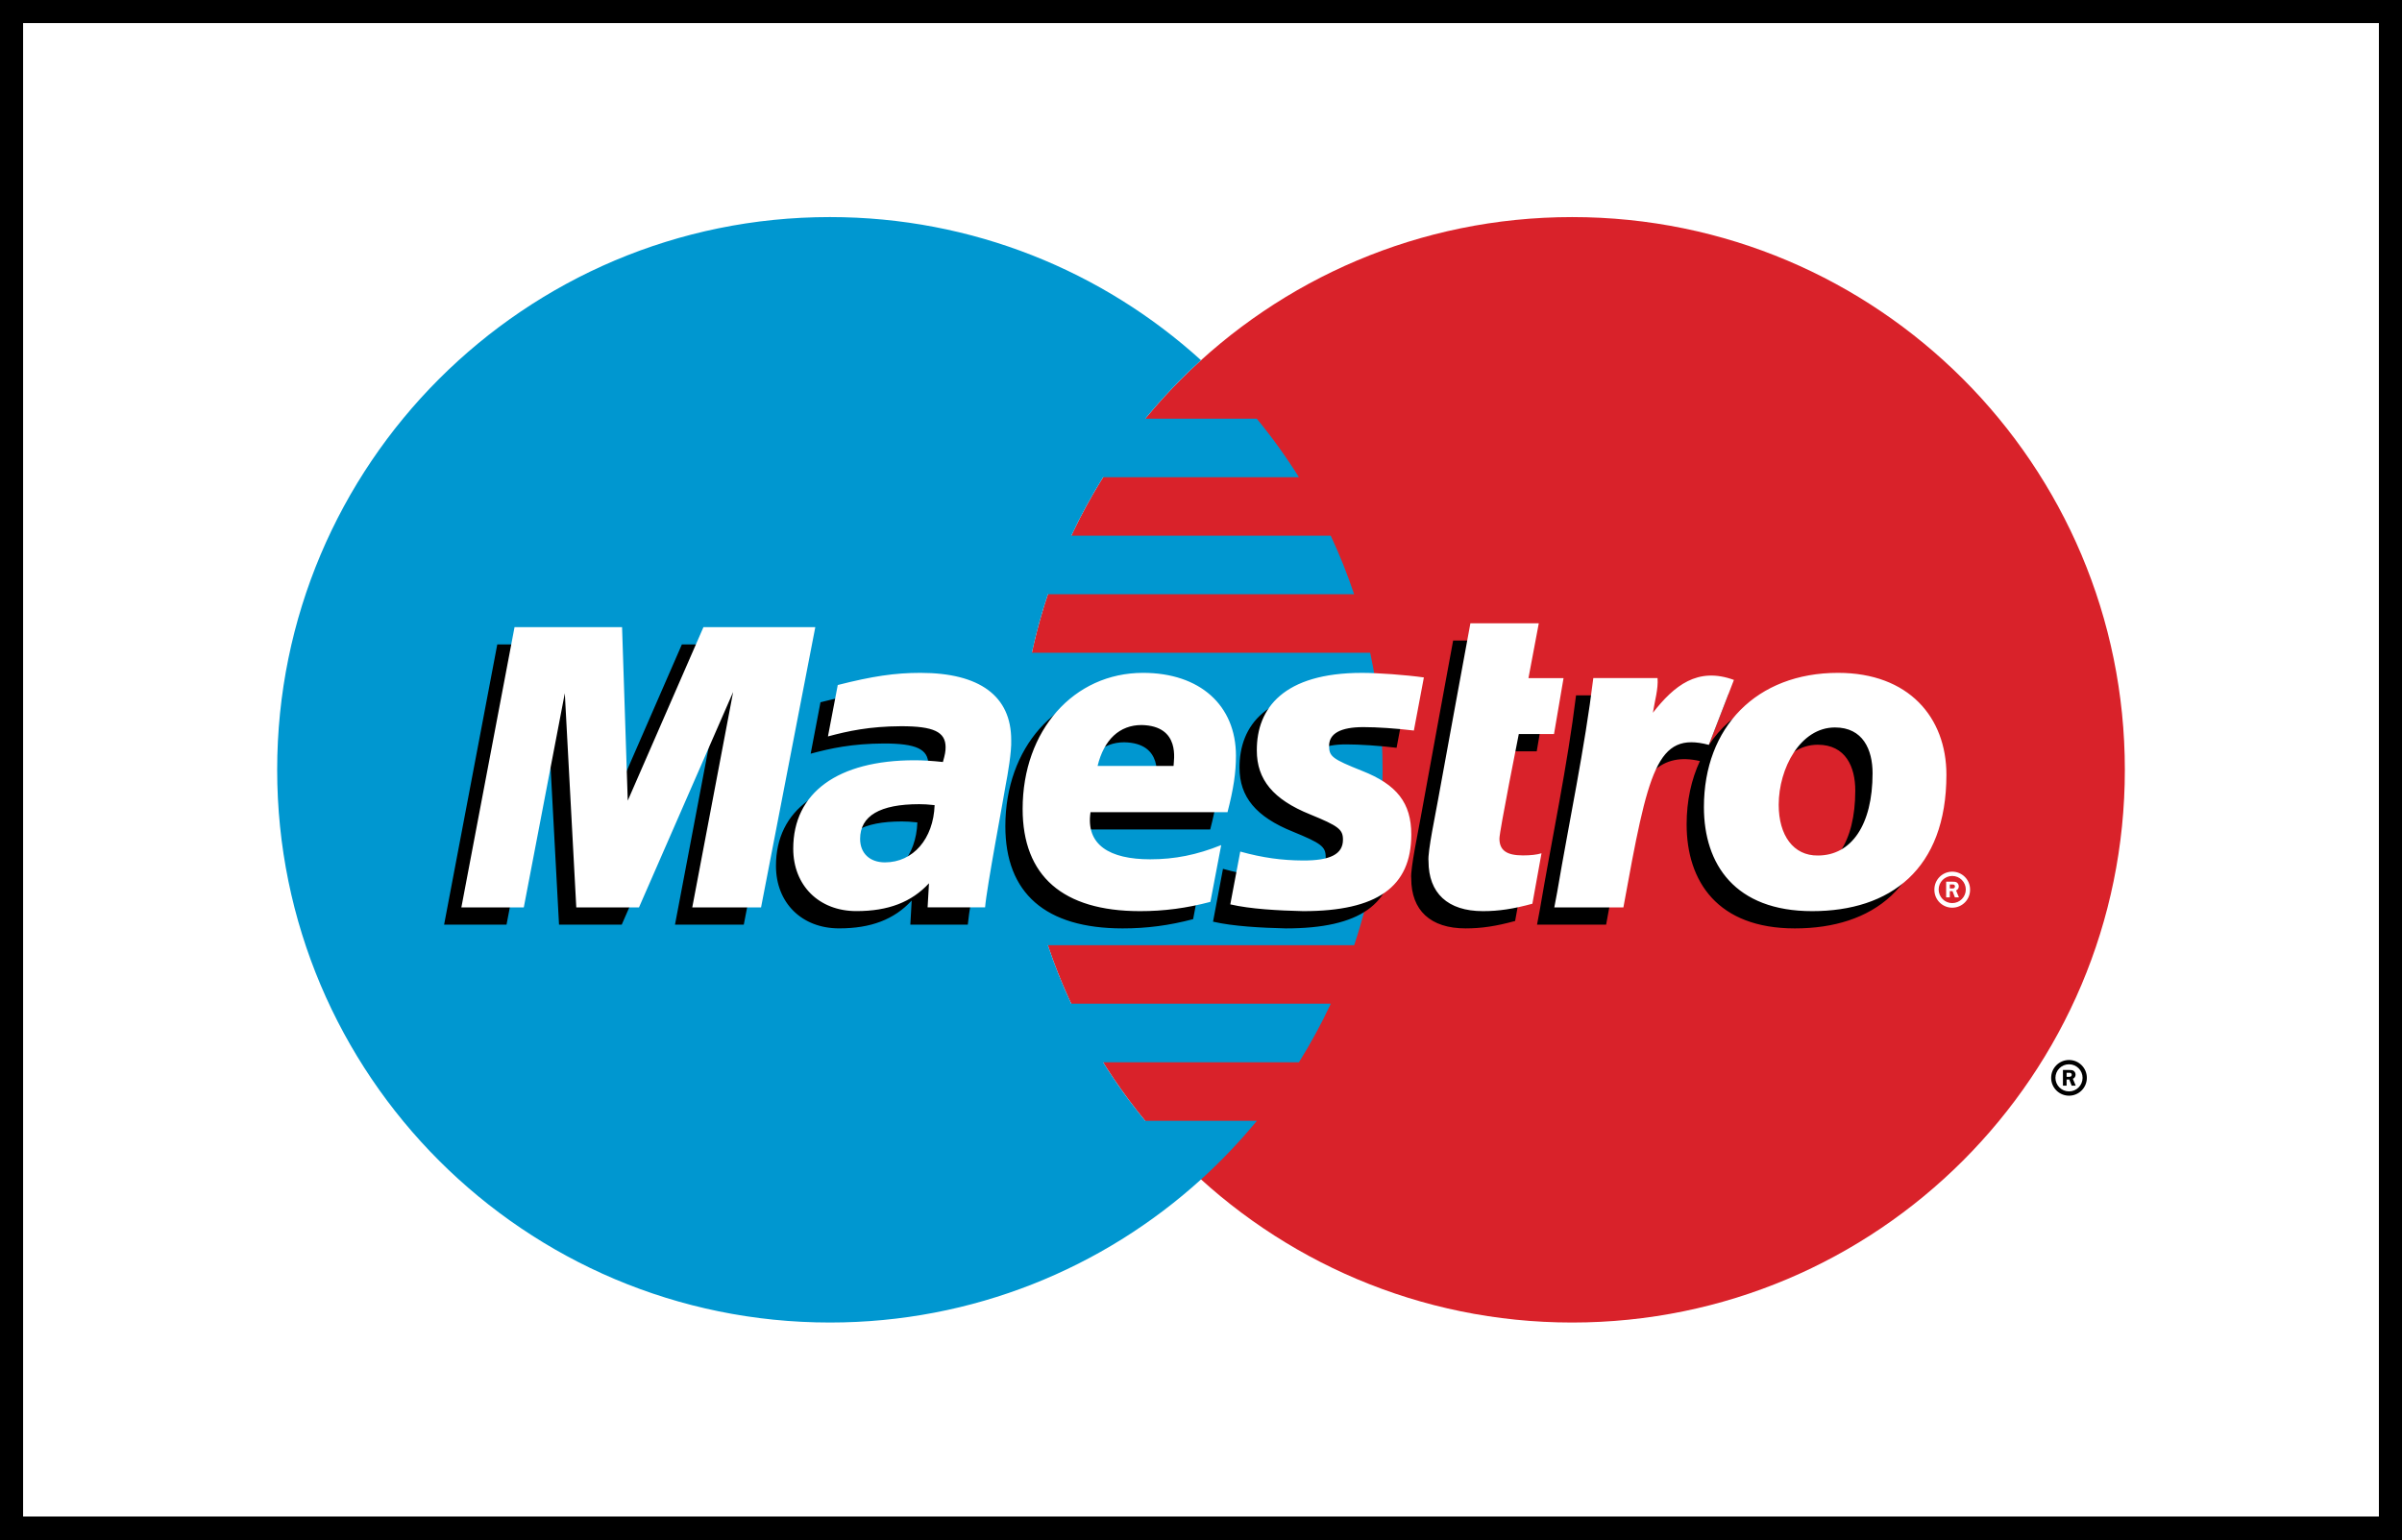
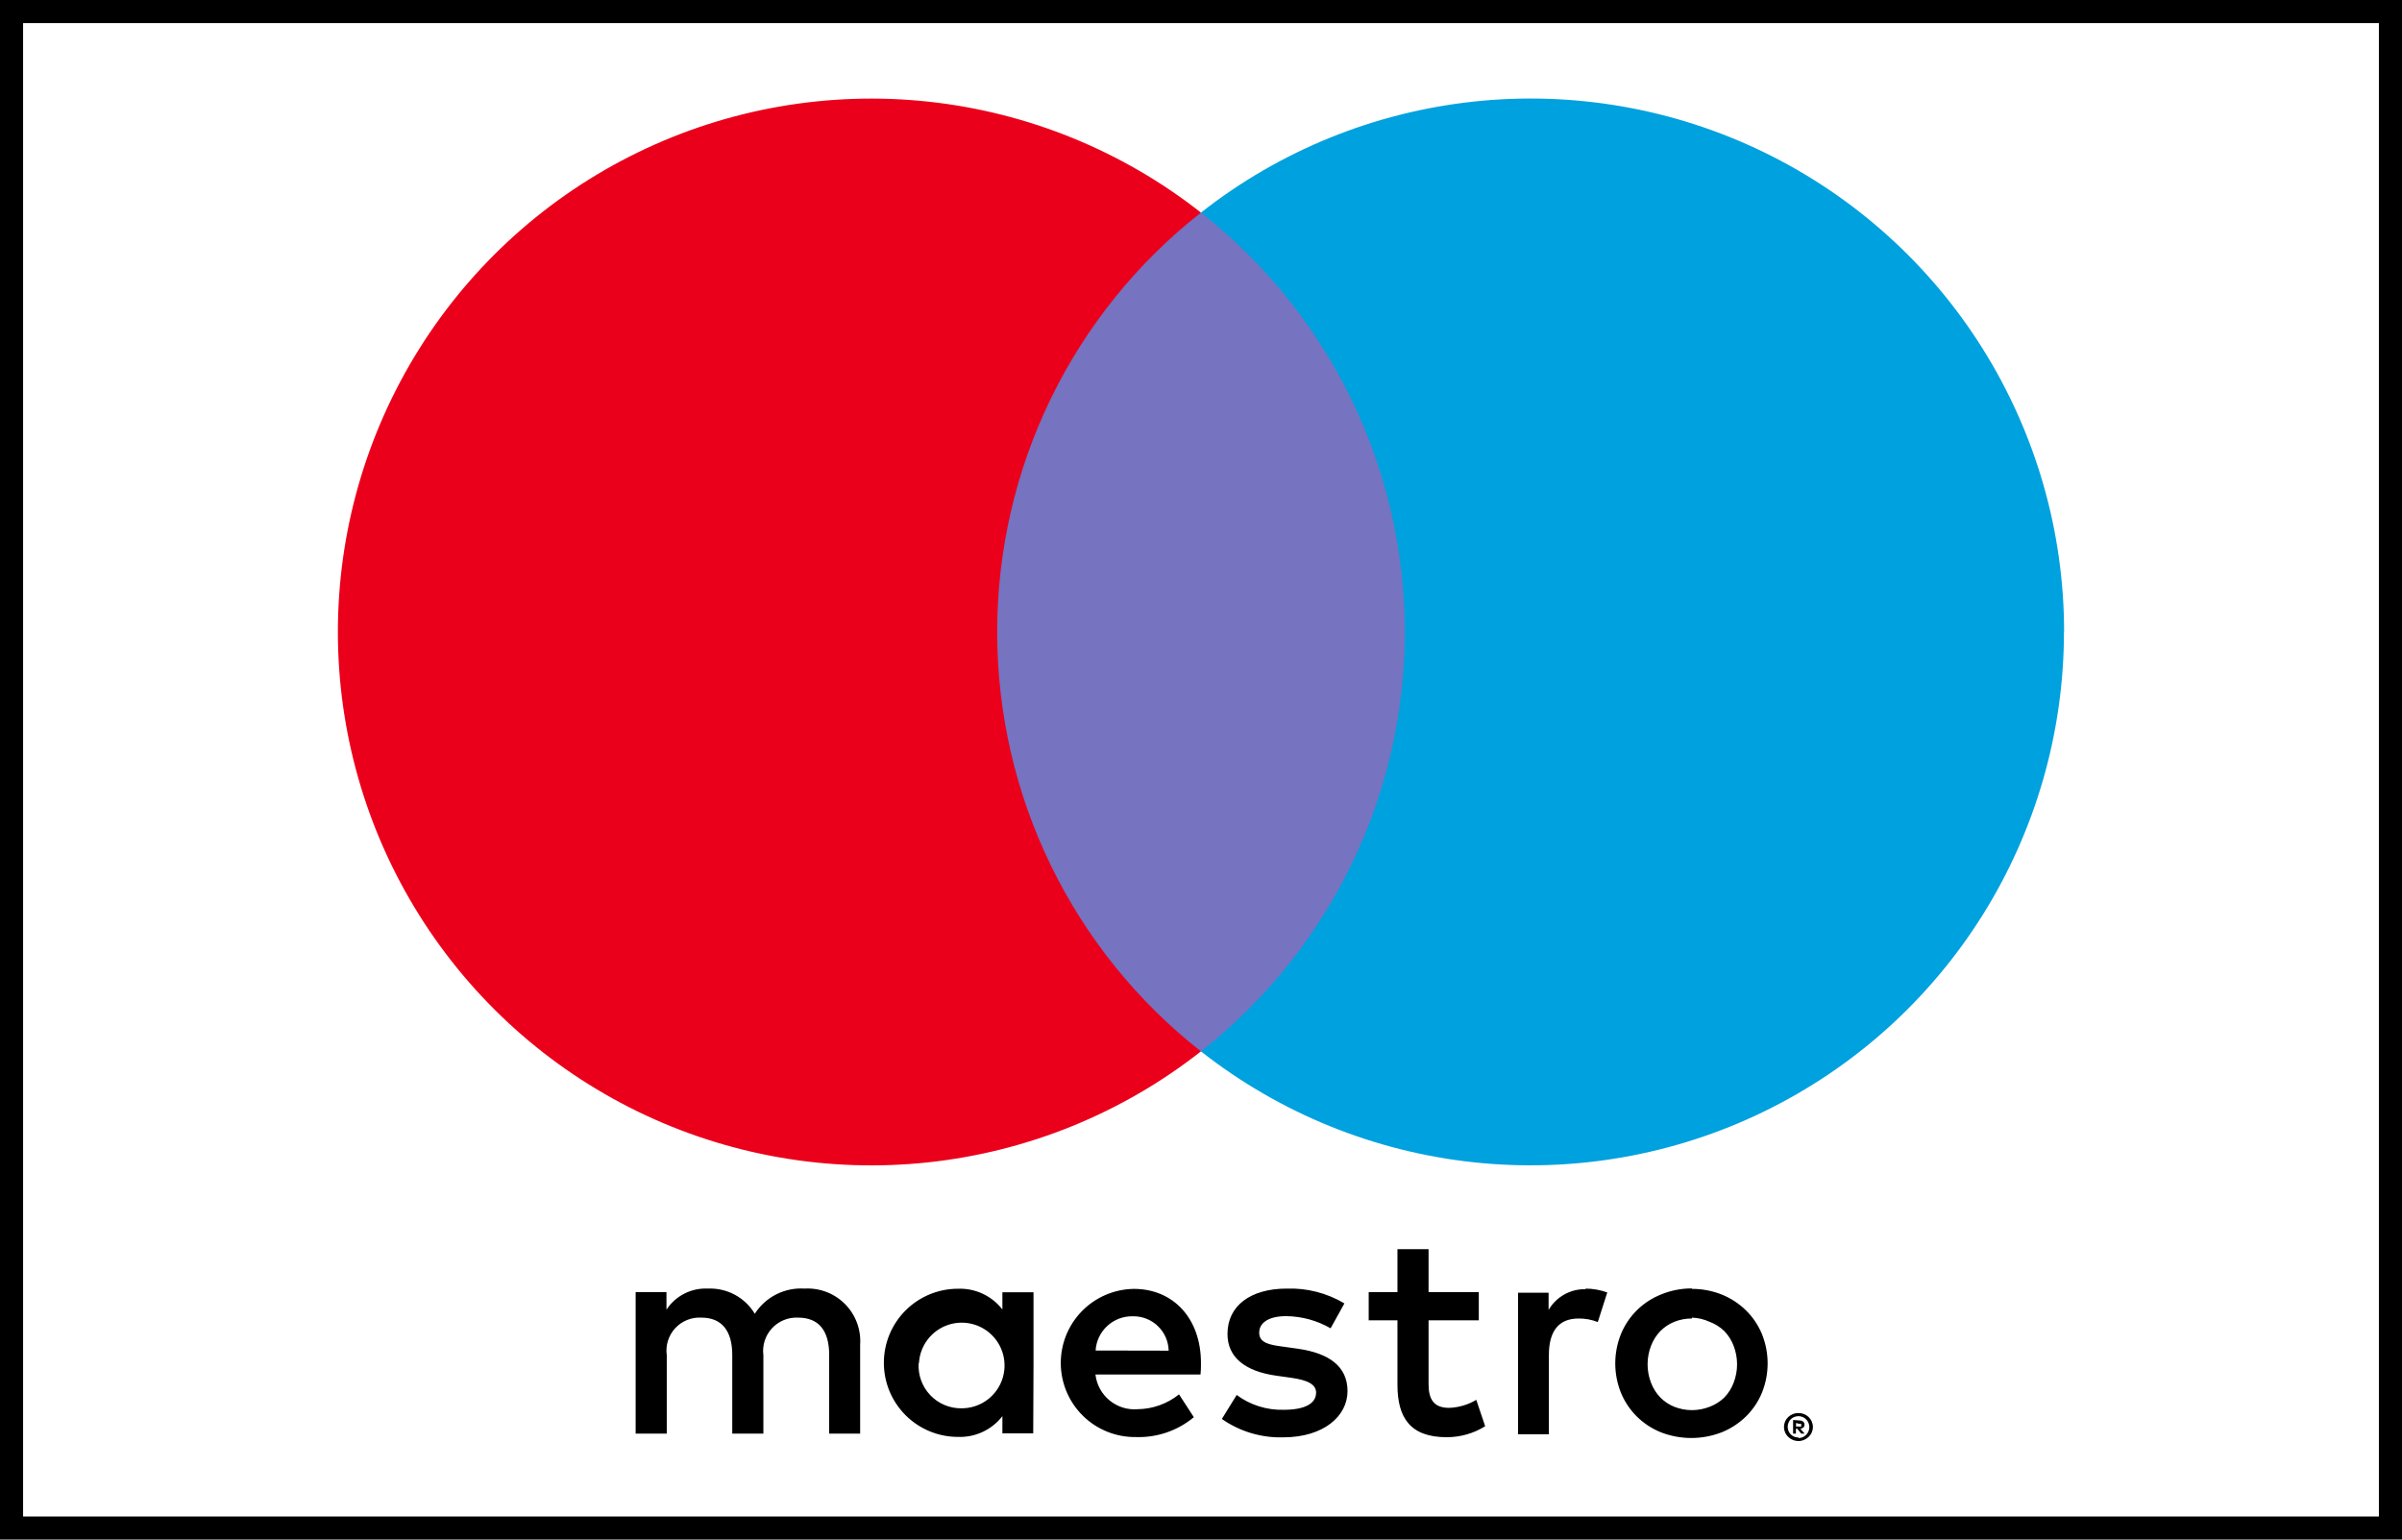
- <svg xmlns="http://www.w3.org/2000/svg" width="780" height="500" enable-background="new 0 0 780 500" version="1.1" viewBox="0 0 780 500" xml:space="preserve">
-   <rect width="780" height="500" fill="#FFF" stroke-width="15px" stroke="#000" />
-   <path d="m690 250.01c0 99.133-80.351 179.5-179.48 179.5-99.12 0-179.48-80.361-179.48-179.5 0-99.142 80.358-179.51 179.48-179.51 99.133 0 179.48 80.367 179.48 179.51" fill="#D9222A" />
-   <path d="m371.87 363.99c-4.97-6.029-9.538-12.38-13.675-19.01h63.611c3.829-6.122 7.282-12.472 10.343-19.013h-84.292c-2.894-6.183-5.43-12.526-7.597-19h99.477c5.986-17.903 9.229-37.05 9.229-56.962 0-13.046-1.392-25.763-4.028-38.013h-109.86c1.385-6.427 3.123-12.773 5.209-19.008h99.44c-2.171-6.472-4.706-12.817-7.592-19.004h-84.254c3.063-6.537 6.516-12.884 10.337-19.009h63.571c-4.144-6.618-8.71-12.962-13.671-18.991h-36.224c5.569-6.763 11.623-13.113 18.112-19-31.854-28.884-74.138-46.483-120.52-46.483-99.126 1e-3 -179.48 80.368-179.48 179.51 0 99.133 80.358 179.5 179.49 179.5 46.388 0 88.667-17.596 120.52-46.475 6.499-5.896 12.56-12.26 18.133-19.037h-36.267" fill="#0097D0" />
-   <path d="m666.07 350.04c0-3.2 2.596-5.796 5.801-5.796 3.199 2e-3 5.792 2.596 5.791 5.796 0 3.204-2.592 5.8-5.791 5.8-3.203 1e-3 -5.801-2.596-5.801-5.8v0zm5.801 4.408c2.43 1e-3 4.401-1.968 4.403-4.397v-0.011c0-2.427-1.967-4.396-4.395-4.396h-9e-3c-2.43-6e-3 -4.404 1.961-4.409 4.391v5e-3c-1e-3 2.434 1.971 4.407 4.404 4.408h6e-3zm-0.788-1.862h-1.184v-5.092h2.149c0.446 0 0.904 4e-3 1.3 0.258 0.417 0.283 0.646 0.775 0.646 1.271 0 0.582-0.338 1.111-0.88 1.315l0.934 2.246h-1.315l-0.775-2.009h-0.875v2.011zm0-2.879h0.658c0.246 0 0.505 0.016 0.726-0.102 0.191-0.136 0.304-0.357 0.301-0.592-0.01-0.207-0.116-0.397-0.288-0.513-0.212-0.125-0.541-0.101-0.763-0.101h-0.634v1.308zm-283.64-51.205c-7.671 2.033-15.088 3.025-22.93 3.01-25.017-0.024-38.046-11.418-38.046-33.201 0-25.458 16.587-44.183 39.101-44.183 18.417 0 30.175 10.5 30.175 26.946 0 5.458-0.796 10.771-2.745 18.296h-44.488c-1.583 10.633 6.188 15.306 19.413 15.306 7.925 0 15.092-1.427 23.024-4.613l-3.504 18.439zm-11.963-44.151c0-1.607 2.476-13.033-10.399-13.283-7.108 0-12.208 4.725-14.271 13.283h24.67zm27.034-4.99c0 9.404 5.296 15.9 17.329 20.736 9.199 3.771 10.649 4.859 10.649 8.222 0 4.663-4.066 6.805-13.092 6.745-6.778-0.049-12.962-0.87-20.263-2.896l-3.229 17.154c6.487 1.504 15.588 2 23.649 2.188 24.024 0 35.116-7.867 35.116-24.867 0-10.217-4.625-16.233-16.033-20.713-9.537-3.809-10.657-4.638-10.657-8.083 0-4.05 3.778-6.1 11.148-6.1 4.463 0 10.579 0.413 16.38 1.108l3.259-17.242c-5.912-0.825-14.884-1.483-20.075-1.483-25.448 1e-3 -34.256 11.46-34.181 25.231m-88.242 50.92h-18.662l0.445-7.82c-5.691 6.17-13.271 9.041-23.558 9.041-12.175 0-20.517-8.324-20.517-20.295 0-18.195 14.5-28.691 39.429-28.691 2.563 0 5.821 0.191 9.167 0.562 0.691-2.434 0.879-3.479 0.879-4.808 0-4.979-3.921-6.813-14.412-6.813-10.342 0.042-17.321 1.571-23.796 3.313l3.188-16.7c11.195-2.846 18.529-3.941 26.825-3.941 19.304 0 29.499 7.566 29.499 21.796 0.167 3.795-1.158 11.413-1.82 14.746-0.759 4.852-6.109 32.973-6.667 39.61zm-16.379-33.191c-2.366-0.242-3.396-0.312-5.013-0.312-12.729 0-19.183 3.787-19.183 11.267 0 4.692 3.149 7.634 8.058 7.634 9.147-1e-3 15.75-7.652 16.138-18.589zm194.11 32.011c-6.125 1.68-10.896 2.408-16.059 2.408-11.435 0-17.676-5.842-17.676-16.25-0.357-2.857 2.435-16.059 3.066-19.736 0.634-3.691 10.538-57.492 10.538-57.492h22.212l-3.362 17.8h11.393l-3.097 18.171h-11.44s-6.279 31.529-6.279 33.934c0 3.824 2.316 5.487 7.633 5.487 2.546 0 4.51-0.237 6.029-0.692l-2.958 16.37m99.246-74.974c-16.279 0-29 6.7-36.388 17.892l6.412-16.596c-11.816-4.337-19.435 1.85-26.325 10.65 0 0-1.154 1.462-2.3 2.8v-13.05h-20.858c-2.825 23.029-7.82 46.379-11.729 69.446l-0.941 5.021h22.438c2.125-11.708 3.875-21.213 5.617-28.788 4.768-20.787 12.787-27.141 24.829-24.333-2.779 5.979-4.305 12.892-4.305 20.554 0 18.58 10.092 33.789 35.149 33.789 25.287 0 43.597-13.51 43.597-44.31 0-18.579-12.201-33.075-35.196-33.075zm-6.529 59.316c-7.926 0.125-12.729-6.524-12.729-16.471 0-11.791 7.013-25.112 18.274-25.112 9.087 0 12.199 7.204 12.199 14.879 1e-3 16.78-6.874 26.704-17.744 26.704zm-343.19 16.847h-22.342l13.279-69.954-30.571 69.954h-20.366l-3.726-69.55-13.32 69.55h-20.271l17.267-90.996h34.913l2.912 50.726 22.117-50.726h37.721l-17.613 90.996" />
-   <path d="m628.15 288.88c2e-3 -3.199 2.596-5.793 5.796-5.795 3.204 0 5.796 2.6 5.796 5.795 0.06 3.201-2.487 5.845-5.688 5.904-3.201 0.061-5.845-2.486-5.904-5.688-2e-3 -0.072-2e-3 -0.144 0-0.216zm5.796 4.413c2.435-3e-3 4.408-1.978 4.408-4.413 0-2.433-1.976-4.402-4.408-4.402-2.434 0-4.408 1.971-4.408 4.402 0 2.435 1.973 4.41 4.408 4.413zm-0.784-1.866h-1.188v-5.084h2.15c0.449 0 0.908 0 1.304 0.25 0.408 0.279 0.646 0.769 0.646 1.271 0 0.578-0.337 1.115-0.883 1.316l0.934 2.246h-1.316l-0.771-2.01h-0.875v2.011h-1e-3zm0-2.888h0.658c0.242 0 0.504 0.017 0.725-0.097 0.19-0.135 0.301-0.354 0.296-0.588-5e-3 -0.206-0.11-0.397-0.283-0.512-0.212-0.13-0.541-0.097-0.763-0.097h-0.633v1.294zm-240.11 4.354c-7.667 2.033-15.088 3.028-22.925 3.012-25.017-0.025-38.046-11.42-38.046-33.208 0-25.45 16.579-44.179 39.096-44.179 18.421 0 30.175 10.496 30.175 26.942 0 5.467-0.8 10.771-2.74 18.301h-44.487c-1.584 10.629 6.179 15.308 19.408 15.308 7.925 0 15.087-1.425 23.028-4.616l-3.509 18.44zm-11.963-44.15c0-1.604 2.472-13.033-10.398-13.279-7.108 0-12.204 4.729-14.271 13.279h24.669zm27.038-4.996c0 9.408 5.287 15.9 17.325 20.746 9.204 3.768 10.648 4.857 10.648 8.213 0 4.666-4.065 6.809-13.087 6.75-6.783-0.047-12.967-0.871-20.263-2.896l-3.237 17.146c6.491 1.516 15.597 2.012 23.653 2.199 24.025 0 35.121-7.871 35.121-24.871 0-10.217-4.629-16.236-16.041-20.712-9.538-3.809-10.654-4.638-10.654-8.083 0-4.05 3.783-6.1 11.146-6.1 4.471 0 10.583 0.417 16.388 1.113l3.25-17.246c-5.913-0.825-14.879-1.483-20.065-1.483-25.459-1e-3 -34.263 11.453-34.184 25.224m-88.242 50.93h-18.666l0.45-7.82c-5.696 6.158-13.275 9.033-23.559 9.033-12.175 0-20.521-8.326-20.521-20.287 0-18.205 14.495-28.696 39.429-28.696 2.563 0 5.816 0.192 9.171 0.563 0.691-2.433 0.875-3.475 0.875-4.808 0-4.983-3.917-6.813-14.408-6.813-10.342 0.042-17.321 1.575-23.796 3.313l3.184-16.696c11.199-2.85 18.529-3.946 26.829-3.946 19.304 0 29.495 7.567 29.495 21.792 0.167 3.8-1.158 11.413-1.816 14.754-0.763 4.848-6.112 32.968-6.667 39.611zm-16.387-33.198c-2.358-0.244-3.392-0.312-5.013-0.312-12.721 0-19.18 3.788-19.18 11.268 0 4.694 3.154 7.633 8.055 7.633 9.155-1e-3 15.758-7.654 16.138-18.589zm194.11 32.018c-6.12 1.676-10.896 2.408-16.055 2.408-11.434 0-17.671-5.846-17.671-16.254-0.361-2.854 2.435-16.059 3.063-19.737 0.634-3.692 10.537-57.492 10.537-57.492h22.209l-3.354 17.8h11.393l-3.097 18.171h-11.44s-6.283 31.53-6.283 33.933c0 3.825 2.32 5.479 7.633 5.479 2.542 0 4.509-0.229 6.029-0.691l-2.964 16.383m110.47-42.367c0 16.775-6.88 26.709-17.755 26.709-7.921 0.112-12.726-6.525-12.726-16.475 0-11.792 7.009-25.113 18.271-25.113 9.093 0 12.21 7.213 12.21 14.879zm23.979 0.467c0-18.579-12.208-33.079-35.194-33.079-26.45 0-43.551 17.625-43.551 43.596 0 18.578 10.084 33.791 35.149 33.791 25.288 0 43.596-13.512 43.596-44.308zm-114.66-31.383c-2.821 23.029-7.816 46.375-11.722 69.45l-0.946 5.021h22.435c8.088-44.558 10.8-57.253 27.741-52.782l8.149-21.087c-11.815-4.337-19.425 1.854-26.309 10.658 0.621-3.962 1.792-7.783 1.509-11.258l-20.857-2e-3m-270.26 74.47h-22.338l13.275-69.958-30.575 69.958h-20.362l-3.726-69.555-13.32 69.555h-20.271l17.263-91h34.921l1.846 56.334 24.575-56.334h36.325l-17.613 91" fill="#fff" />
+ <svg xmlns="http://www.w3.org/2000/svg" width="780" height="500" viewBox="0 0 780 500" fill="none">
+   <g clip-path="url(#clip0_6278_125908)">
+     <path d="M780 0H0V500H780V0Z" fill="white" stroke="black" stroke-width="15" />
+     <path d="M279.314 465.594V436.723C279.482 434.301 279.132 431.871 278.288 429.595C277.443 427.319 276.123 425.249 274.416 423.524C272.708 421.798 270.653 420.456 268.386 419.587C266.119 418.719 263.693 418.343 261.269 418.486C258.089 418.277 254.911 418.926 252.067 420.365C249.223 421.804 246.818 423.98 245.102 426.666C243.537 424.06 241.299 421.926 238.623 420.486C235.947 419.046 232.932 418.355 229.896 418.486C227.25 418.352 224.614 418.912 222.251 420.111C219.887 421.309 217.878 423.104 216.423 425.318V419.64H206.414V465.594H216.519V440.139C216.295 438.564 216.424 436.96 216.896 435.441C217.369 433.922 218.173 432.528 219.251 431.358C220.328 430.188 221.653 429.273 223.127 428.678C224.602 428.082 226.191 427.823 227.779 427.917C234.419 427.917 237.787 432.248 237.787 440.043V465.594H247.892V440.139C247.686 438.568 247.828 436.97 248.307 435.459C248.786 433.948 249.591 432.561 250.664 431.395C251.738 430.229 253.055 429.314 254.522 428.713C255.988 428.112 257.569 427.84 259.152 427.917C265.985 427.917 269.257 432.248 269.257 440.043V465.594H279.314ZM335.613 442.641V419.689H325.508V425.27C323.811 423.08 321.616 421.327 319.105 420.155C316.595 418.984 313.841 418.428 311.072 418.534C304.691 418.534 298.572 421.069 294.06 425.581C289.548 430.093 287.013 436.212 287.013 442.593C287.013 448.974 289.548 455.094 294.06 459.606C298.572 464.118 304.691 466.653 311.072 466.653C313.841 466.759 316.595 466.203 319.105 465.031C321.616 463.859 323.811 462.106 325.508 459.916V465.498H335.517L335.613 442.641ZM298.417 442.641C298.577 439.933 299.525 437.332 301.144 435.156C302.764 432.98 304.985 431.325 307.533 430.396C310.081 429.466 312.846 429.302 315.486 429.923C318.126 430.545 320.527 431.925 322.393 433.894C324.259 435.862 325.508 438.334 325.987 441.004C326.466 443.674 326.154 446.425 325.089 448.92C324.024 451.415 322.252 453.543 319.993 455.044C317.733 456.545 315.084 457.351 312.372 457.366C310.456 457.41 308.553 457.055 306.783 456.322C305.013 455.589 303.415 454.494 302.093 453.108C300.77 451.722 299.751 450.075 299.102 448.273C298.452 446.47 298.186 444.552 298.321 442.641H298.417ZM549.453 418.582C552.748 418.573 556.014 419.194 559.077 420.41C562 421.581 564.664 423.314 566.92 425.511C569.146 427.688 570.913 430.29 572.117 433.162C574.631 439.331 574.631 446.24 572.117 452.409C570.915 455.282 569.147 457.884 566.92 460.06C564.664 462.257 562 463.99 559.077 465.161C552.731 467.626 545.693 467.626 539.348 465.161C536.438 463.991 533.789 462.258 531.553 460.06C529.348 457.875 527.598 455.275 526.404 452.409C523.895 446.239 523.895 439.332 526.404 433.162C527.598 430.296 529.348 427.696 531.553 425.511C533.789 423.313 536.438 421.58 539.348 420.41C542.52 419.095 545.922 418.425 549.357 418.437L549.453 418.582ZM549.453 428.206C547.493 428.179 545.547 428.539 543.727 429.264C542.012 429.952 540.456 430.984 539.155 432.296C537.828 433.677 536.797 435.314 536.124 437.108C534.654 440.95 534.654 445.199 536.124 449.041C536.796 450.835 537.827 452.472 539.155 453.853C540.455 455.166 542.011 456.198 543.727 456.884C547.393 458.32 551.465 458.32 555.131 456.884C556.928 456.22 558.567 455.187 559.943 453.853C561.273 452.474 562.305 450.836 562.974 449.041C564.444 445.199 564.444 440.95 562.974 437.108C562.305 435.313 561.273 433.675 559.943 432.296C558.567 430.961 556.928 429.929 555.131 429.264C553.316 428.433 551.352 427.975 549.357 427.917L549.453 428.206ZM389.987 442.641C389.987 428.206 381.037 418.582 368.189 418.582C361.808 418.671 355.724 421.292 351.275 425.867C346.827 430.442 344.377 436.597 344.467 442.978C344.556 449.359 347.177 455.443 351.752 459.892C356.327 464.341 362.482 466.79 368.863 466.701C375.713 466.935 382.411 464.64 387.677 460.253L382.866 452.842C379.066 455.89 374.359 457.583 369.489 457.654C366.18 457.939 362.891 456.922 360.321 454.819C357.751 452.716 356.103 449.694 355.727 446.394H389.843C389.987 445.192 389.987 443.989 389.987 442.641ZM355.775 438.599C355.961 435.545 357.322 432.681 359.574 430.608C361.826 428.536 364.793 427.416 367.852 427.484C369.35 427.452 370.84 427.715 372.235 428.259C373.631 428.803 374.906 429.616 375.988 430.653C377.069 431.69 377.936 432.929 378.538 434.301C379.14 435.673 379.466 437.15 379.497 438.647L355.775 438.599ZM432.091 431.381C427.697 428.851 422.726 427.492 417.655 427.436C412.17 427.436 408.898 429.457 408.898 432.825C408.898 436.193 412.362 436.771 416.693 437.348L421.505 438.022C431.514 439.465 437.577 443.7 437.577 451.784C437.577 459.868 429.878 466.797 416.645 466.797C409.553 466.986 402.587 464.894 396.772 460.83L401.584 453.035C406 456.311 411.389 458.006 416.886 457.847C423.718 457.847 427.375 455.826 427.375 452.265C427.375 449.667 424.777 448.223 419.291 447.453L414.48 446.78C404.182 445.336 398.6 440.717 398.6 433.21C398.6 424.067 406.107 418.486 417.848 418.486C424.419 418.265 430.916 419.936 436.566 423.298L432.091 431.381ZM480.21 428.783H463.898V449.522C463.898 454.334 465.534 457.221 470.538 457.221C473.661 457.118 476.708 456.224 479.392 454.623L482.279 463.188C478.527 465.529 474.19 466.764 469.768 466.749C457.931 466.749 453.793 460.397 453.793 449.715V428.783H444.458V419.64H453.793V405.686H463.898V419.64H480.21V428.783ZM514.807 418.486C517.235 418.495 519.643 418.918 521.929 419.737L518.849 429.361C516.86 428.568 514.735 428.175 512.594 428.206C506.05 428.206 502.97 432.44 502.97 440.043V465.786H492.961V419.833H502.874V425.415C504.102 423.305 505.877 421.565 508.011 420.38C510.145 419.194 512.559 418.606 515 418.678L514.807 418.486ZM584.002 458.905C584.628 458.898 585.249 459.012 585.831 459.242C586.383 459.468 586.889 459.794 587.322 460.205C587.745 460.619 588.088 461.109 588.333 461.648C588.576 462.21 588.702 462.816 588.702 463.429C588.702 464.041 588.576 464.647 588.333 465.209C588.088 465.748 587.745 466.238 587.322 466.653C586.889 467.063 586.383 467.389 585.831 467.615C585.255 467.869 584.632 468 584.002 468C583.09 467.993 582.198 467.727 581.432 467.233C580.665 466.739 580.055 466.037 579.671 465.209C579.431 464.646 579.306 464.041 579.306 463.429C579.306 462.816 579.431 462.211 579.671 461.648C579.917 461.109 580.259 460.619 580.682 460.205C581.115 459.794 581.621 459.468 582.174 459.242C582.68 459.041 583.217 458.927 583.761 458.905H584.002ZM584.002 467.037C584.482 467.04 584.958 466.942 585.397 466.749C585.811 466.564 586.187 466.303 586.504 465.979C586.912 465.568 587.214 465.063 587.383 464.509C587.552 463.955 587.584 463.368 587.475 462.8C587.366 462.231 587.119 461.697 586.757 461.245C586.395 460.793 585.929 460.436 585.397 460.205C584.957 460.013 584.482 459.914 584.002 459.916C583.522 459.918 583.048 460.017 582.607 460.205C582.174 460.382 581.782 460.644 581.452 460.974C580.85 461.631 580.516 462.49 580.516 463.38C580.516 464.271 580.85 465.13 581.452 465.786C581.785 466.124 582.182 466.391 582.62 466.573C583.058 466.755 583.528 466.847 584.002 466.845V467.037ZM584.291 461.311C584.74 461.29 585.183 461.426 585.542 461.696C585.689 461.818 585.805 461.973 585.881 462.149C585.956 462.325 585.988 462.516 585.975 462.707C585.982 462.867 585.955 463.026 585.897 463.175C585.839 463.324 585.751 463.46 585.638 463.573C585.359 463.826 585.003 463.979 584.628 464.006L586.023 465.594H584.916L583.617 464.006H583.184V465.594H582.27V461.167L584.291 461.311ZM583.232 462.129V463.284H584.291C584.479 463.34 584.68 463.34 584.868 463.284C584.902 463.217 584.92 463.143 584.92 463.068C584.92 462.992 584.902 462.918 584.868 462.851C584.902 462.784 584.92 462.71 584.92 462.635C584.92 462.559 584.902 462.485 584.868 462.418C584.68 462.362 584.479 462.362 584.291 462.418L583.232 462.129Z" fill="black" />
+     <path d="M465.769 69.048H314.195V341.449H465.769V69.048Z" fill="#7673C0" />
+     <path d="M323.822 205.271C323.794 179.033 329.736 153.133 341.199 129.531C352.662 105.93 369.346 85.246 389.985 69.047C364.43 48.963 333.74 36.474 301.422 33.007C269.105 29.541 236.464 35.236 207.231 49.443C177.997 63.649 153.35 85.794 136.107 113.345C118.863 140.897 109.719 172.744 109.719 205.247C109.719 237.749 118.863 269.597 136.107 297.148C153.35 324.7 177.997 346.844 207.231 361.051C236.464 375.257 269.105 380.953 301.422 377.486C333.74 374.019 364.43 361.531 389.985 341.447C369.352 325.252 352.673 304.576 341.21 280.984C329.747 257.391 323.801 231.501 323.822 205.271Z" fill="#EB001B" />
+     <path d="M670.228 205.272C670.22 237.768 661.072 269.608 643.827 297.152C626.583 324.696 601.939 346.834 572.71 361.037C543.482 375.24 510.847 380.934 478.536 377.47C446.224 374.007 415.538 361.524 389.984 341.448C410.609 325.239 427.284 304.557 438.75 280.963C450.216 257.37 456.173 231.48 456.173 205.248C456.173 179.015 450.216 153.126 438.75 129.532C427.284 105.938 410.609 85.257 389.984 69.047C415.538 48.958 446.228 36.463 478.547 32.991C510.867 29.519 543.511 35.211 572.748 49.416C601.985 63.62 626.636 85.764 643.883 113.317C661.129 140.869 670.275 172.718 670.276 205.224L670.228 205.272Z" fill="#00A1DF" />
+   </g>
+   <defs>
+     <clipPath id="clip0_6278_125908">
+       <rect width="780" height="500" fill="white" />
+     </clipPath>
+   </defs>
</svg>
